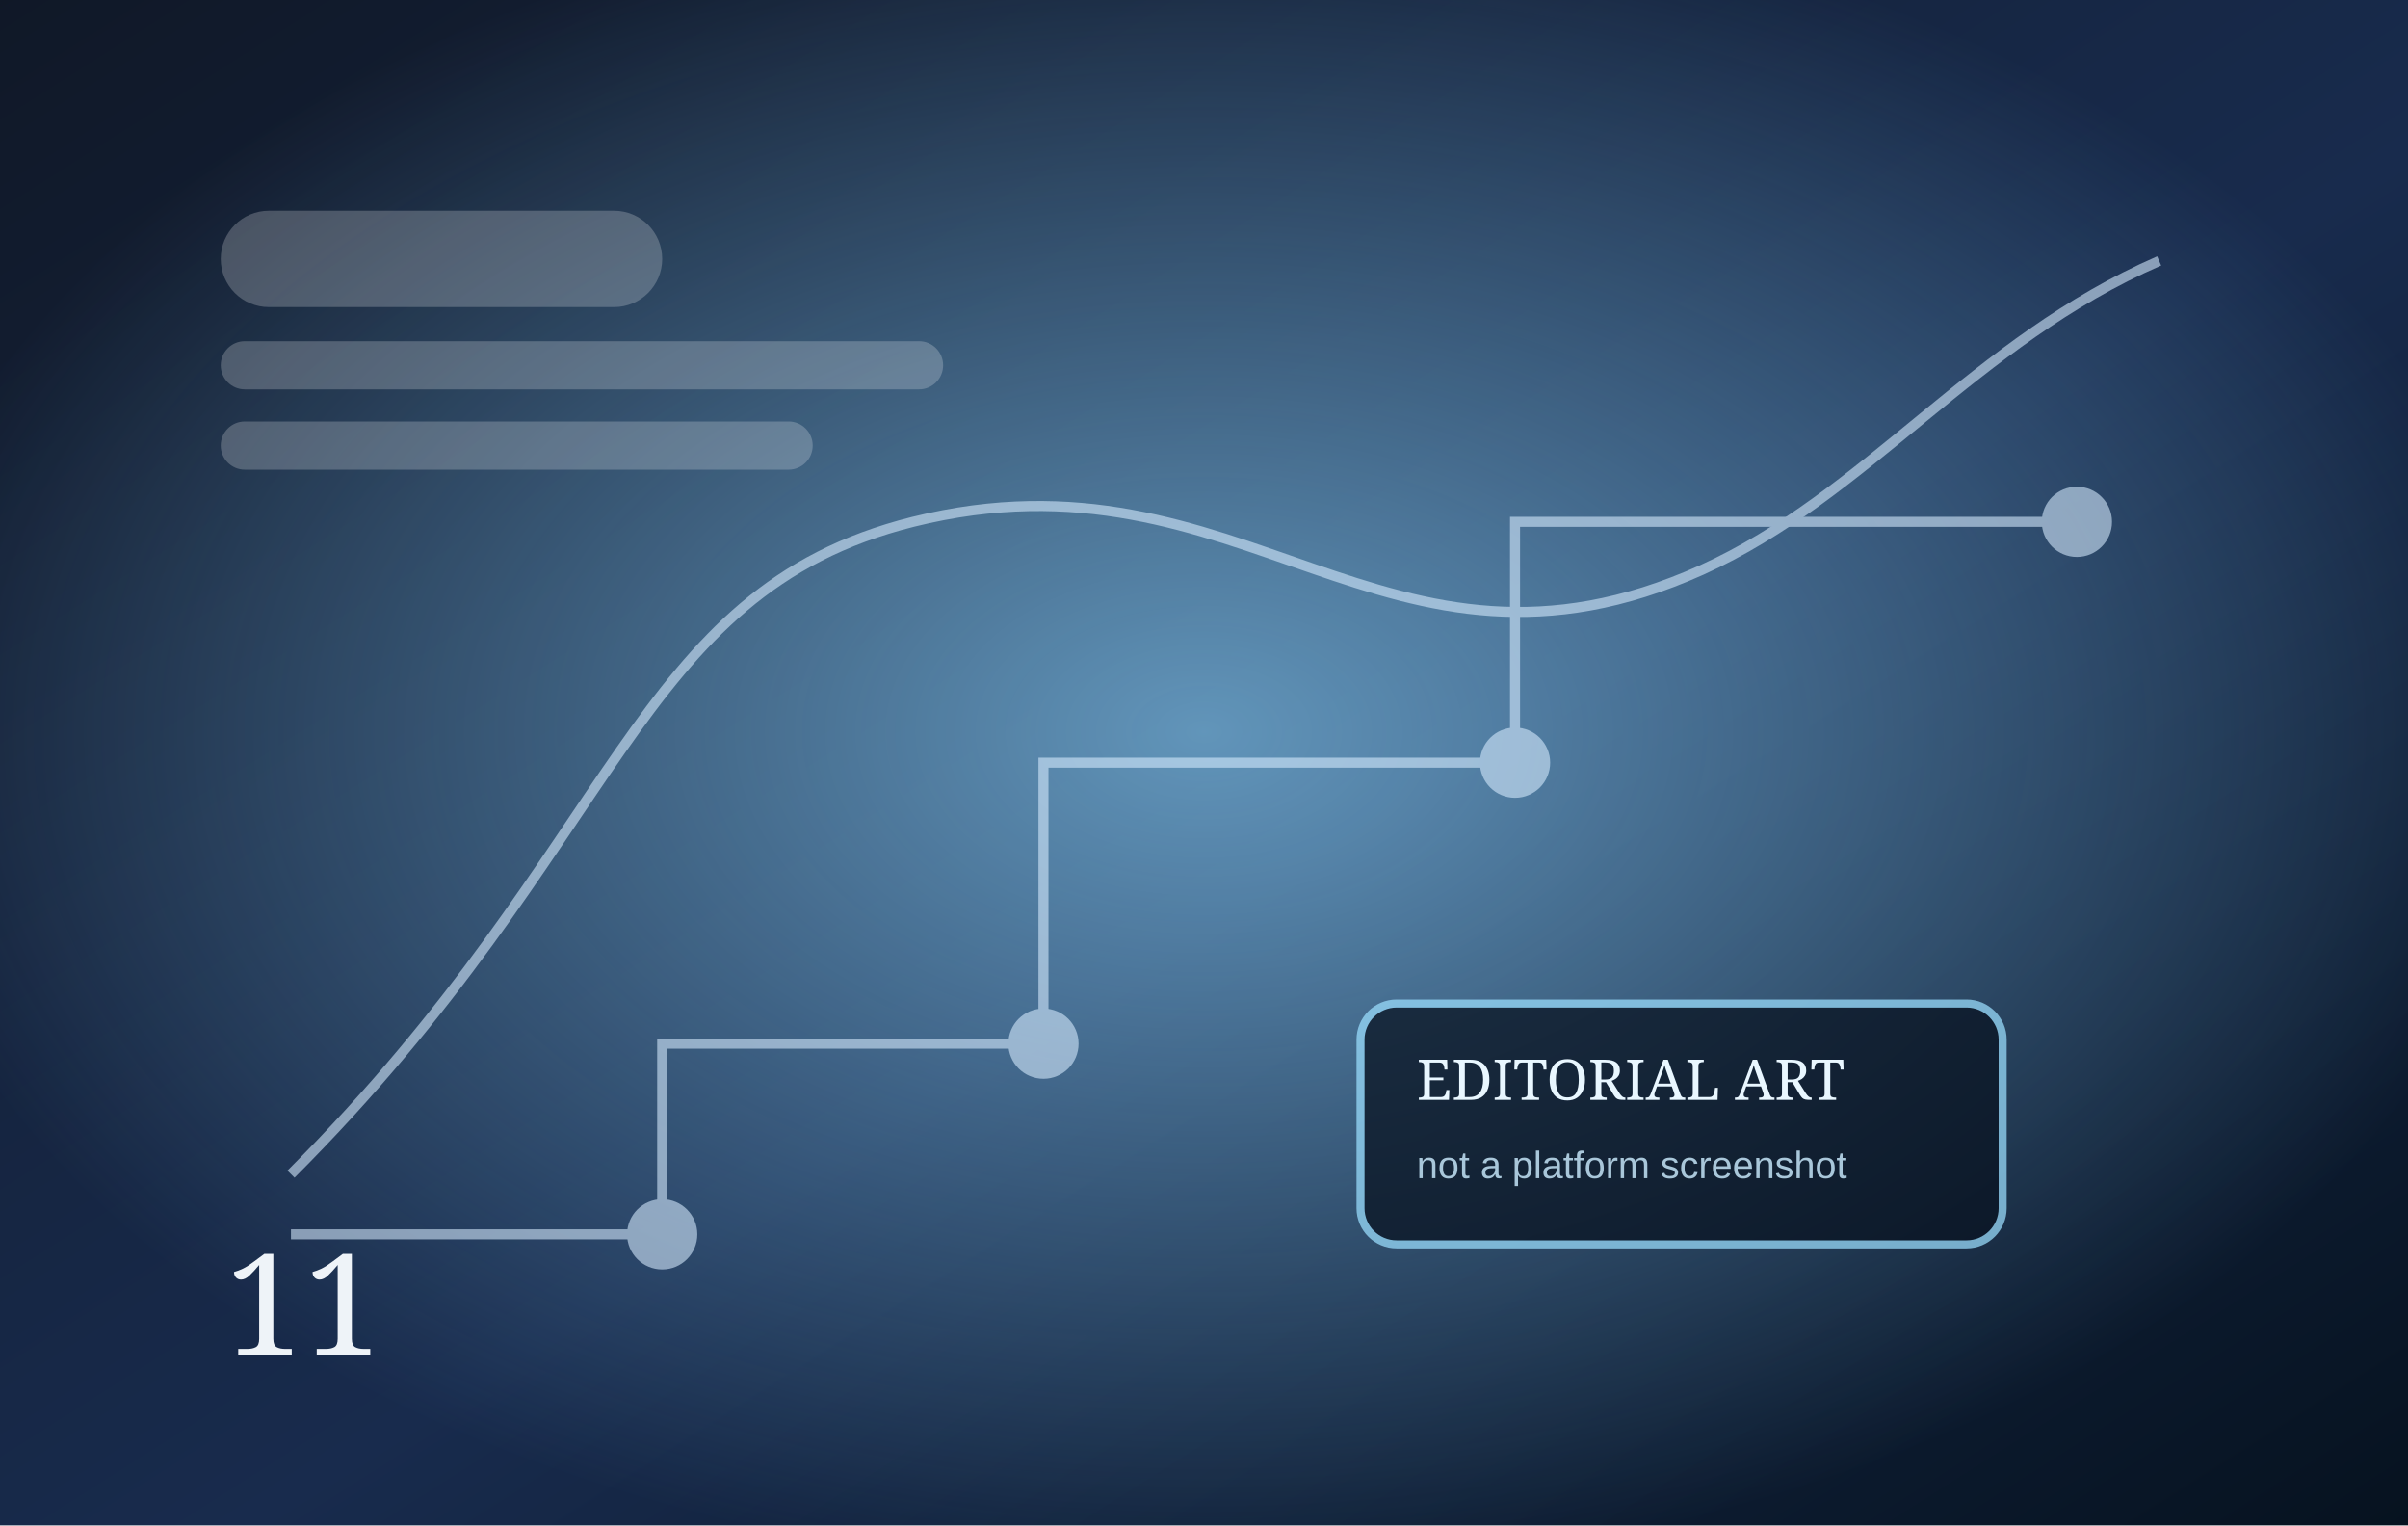
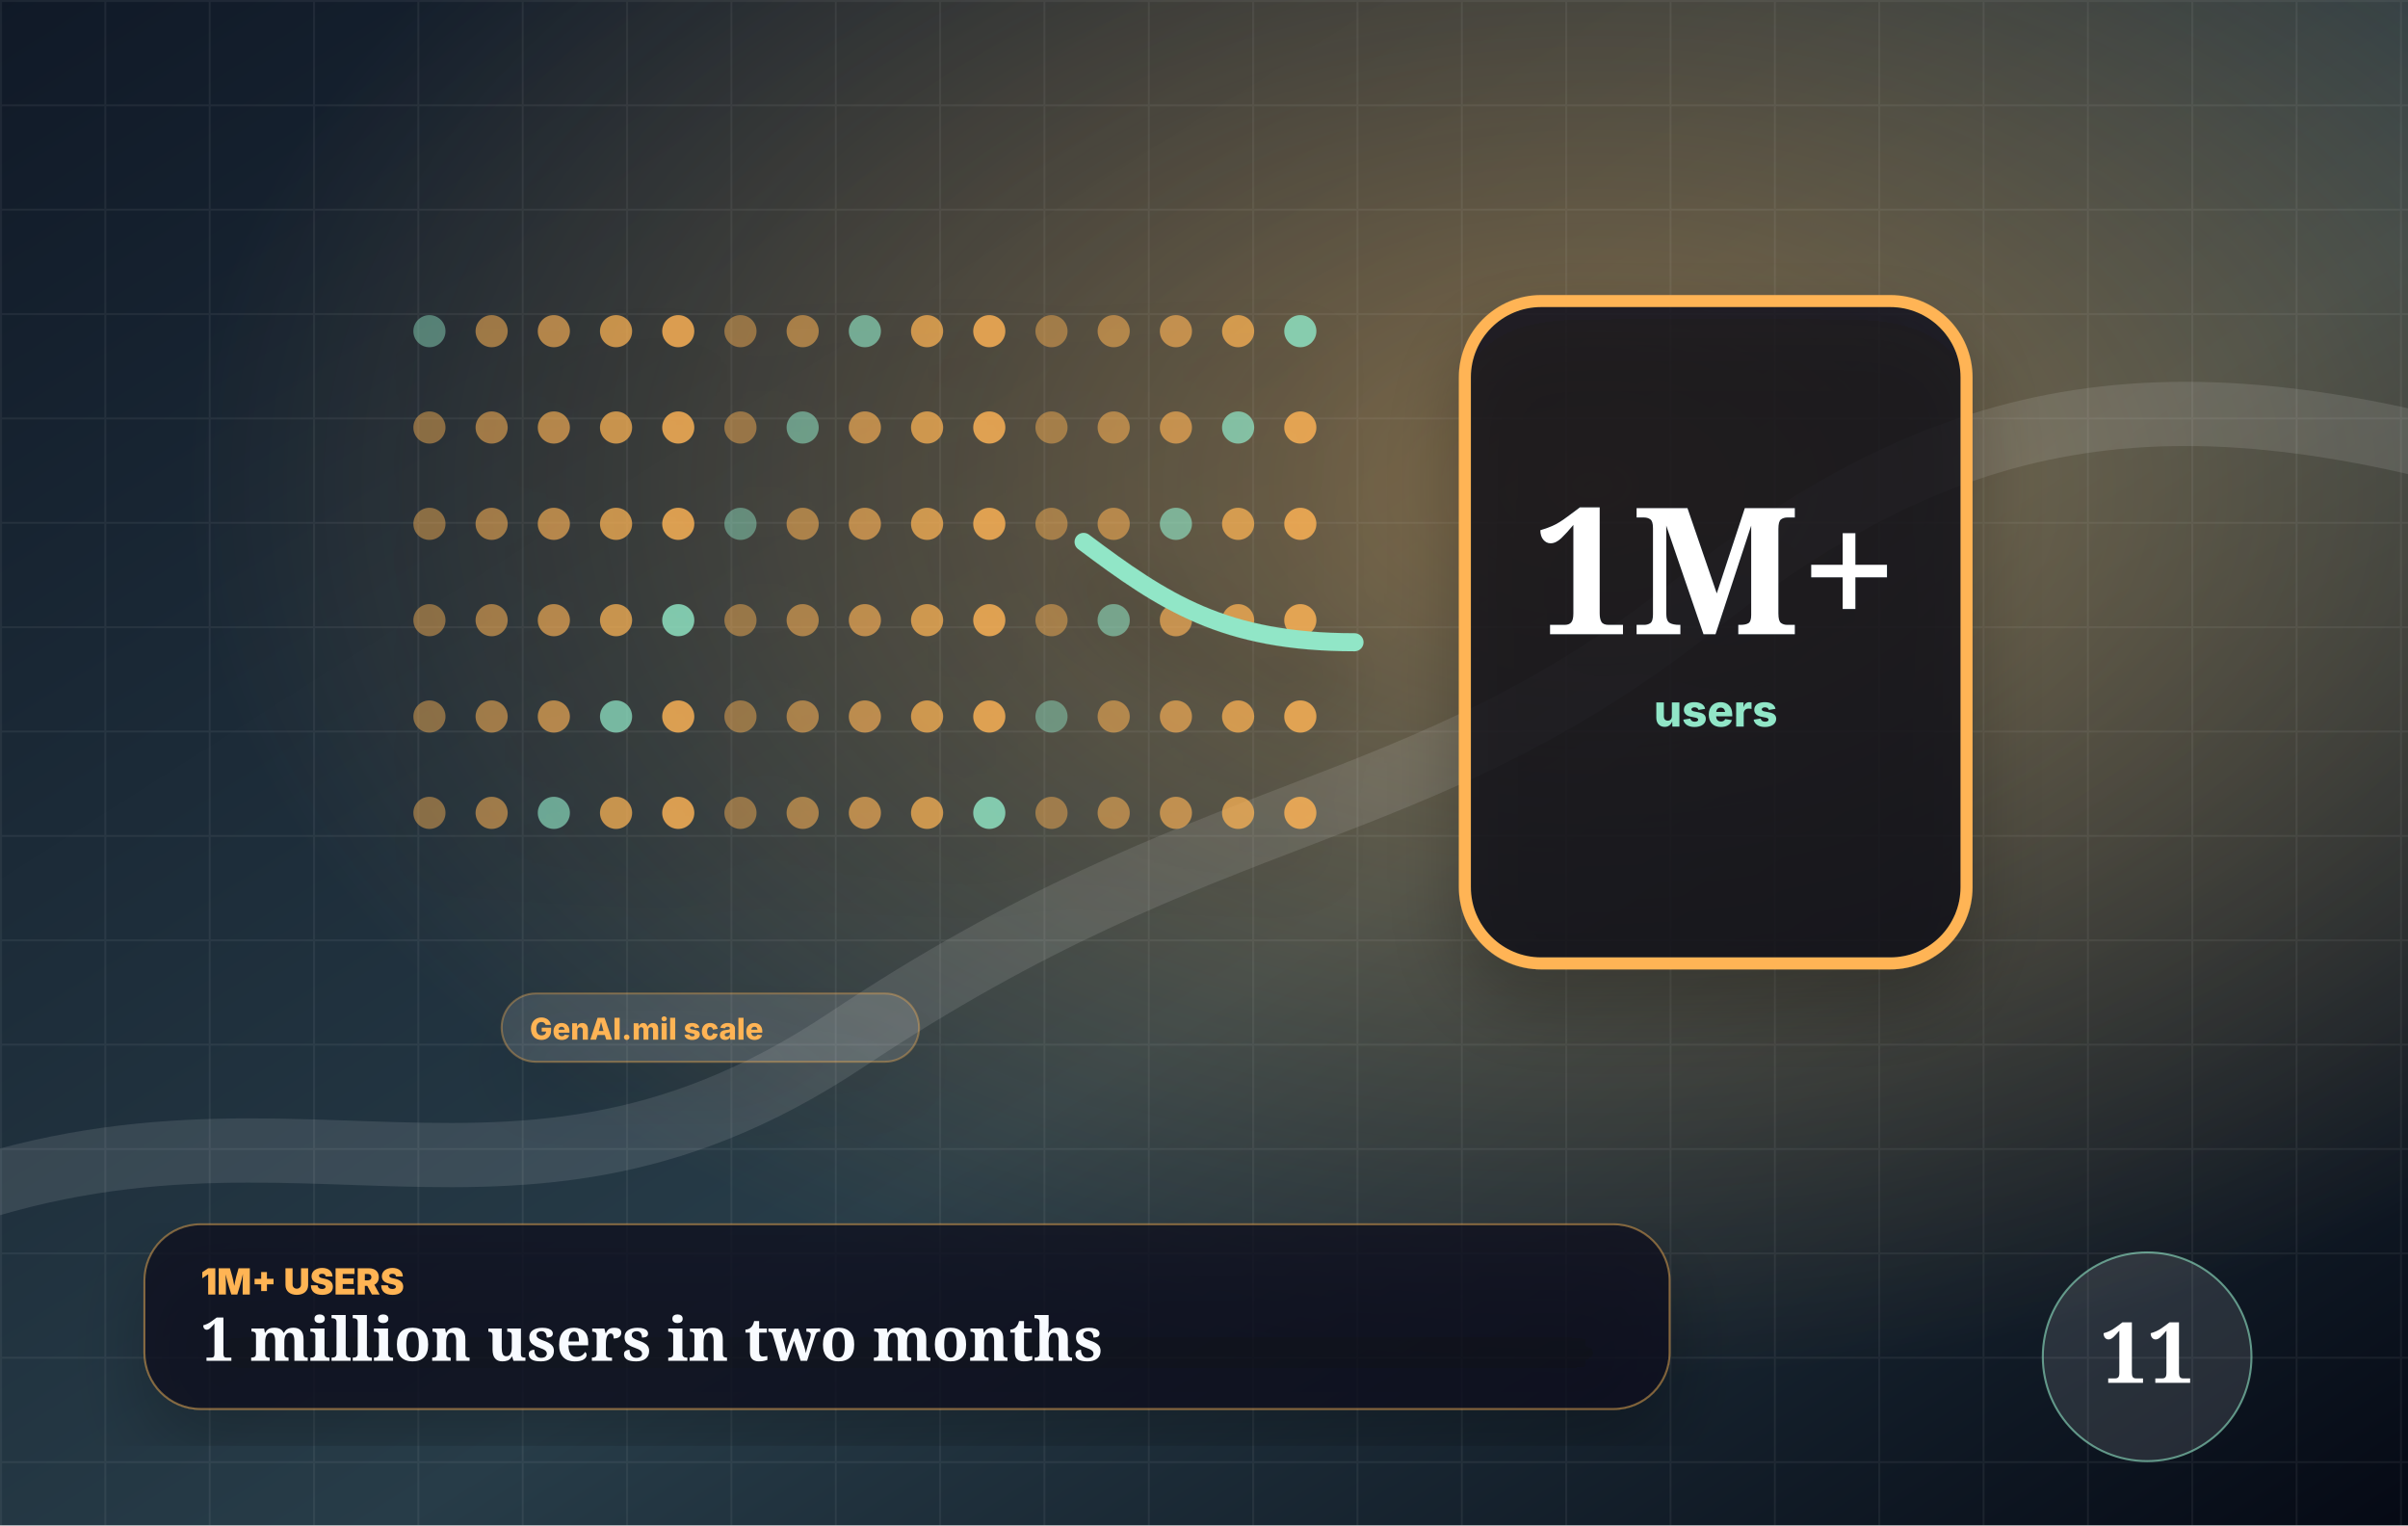
- <svg xmlns="http://www.w3.org/2000/svg" width="1200" height="760" viewBox="0 0 1200 760" role="img" aria-labelledby="title desc">
+ <svg xmlns="http://www.w3.org/2000/svg" width="1200" height="760" viewBox="0 0 1200 760" role="img" aria-labelledby="title-11 desc-11">
  <defs>
-     <linearGradient id="g" x1="0" y1="0" x2="1" y2="1">
-       <stop offset="0" stop-color="#101827" />
-       <stop offset="0.55" stop-color="#182b4d" />
-       <stop offset="1" stop-color="#06121f" />
+     <linearGradient id="bg-11" x1="0" y1="0" x2="1" y2="1">
+       <stop offset="0" stop-color="#101927" />
+       <stop offset="0.58" stop-color="#273c48" />
+       <stop offset="1" stop-color="#050914" />
    </linearGradient>
-     <radialGradient id="r" cx="50%" cy="48%" r="55%">
-       <stop offset="0" stop-color="#8fd7ff" stop-opacity="0.62" />
-       <stop offset="1" stop-color="#8fd7ff" stop-opacity="0" />
+     <radialGradient id="glow-11" cx="66%" cy="32%" r="58%">
+       <stop offset="0" stop-color="#ffb454" stop-opacity="0.42" />
+       <stop offset="1" stop-color="#ffb454" stop-opacity="0" />
    </radialGradient>
+     <pattern id="grid-11" width="52" height="52" patternUnits="userSpaceOnUse">
+       <path d="M52 0H0V52" fill="none" stroke="#ffffff" stroke-opacity="0.055" stroke-width="2" />
+     </pattern>
+     <filter id="soft-11" x="-20%" y="-20%" width="140%" height="140%">
+       <feDropShadow dx="0" dy="18" stdDeviation="18" flood-color="#000000" flood-opacity="0.32" />
+     </filter>
  </defs>
-   <rect width="1200" height="760" fill="url(#g)" />
-   <rect width="1200" height="760" fill="url(#r)" />
-   <g opacity="0.58" stroke="#d7ecff" stroke-width="5" fill="none">
-     <path d="M145 585 C310 420 315 295 455 260 C620 219 690 355 848 284 C930 247 984 170 1076 130" />
-     <path d="M145 615 L330 615 L330 520 L520 520 L520 380 L755 380 L755 260 L1035 260" />
-     <circle cx="330" cy="615" r="15" fill="#d7ecff" />
-     <circle cx="520" cy="520" r="15" fill="#d7ecff" />
-     <circle cx="755" cy="380" r="15" fill="#d7ecff" />
-     <circle cx="1035" cy="260" r="15" fill="#d7ecff" />
+   <rect width="1200" height="760" fill="url(#bg-11)" />
+   <rect width="1200" height="760" fill="url(#glow-11)" />
+   <rect width="1200" height="760" fill="url(#grid-11)" />
+   <path d="M-80 620C130 515 242 638 422 518C605 396 704 412 844 302C973 201 1082 178 1280 242" fill="none" stroke="#ffffff" stroke-opacity="0.11" stroke-width="32" />
+   <g filter="url(#soft-11)">
+     <rect x="730" y="150" width="250" height="330" rx="38" fill="#08111f" fill-opacity="0.78" stroke="#ffb454" stroke-width="6" />
+     <text x="855" y="316" font-family="Georgia, serif" font-size="88" font-weight="900" fill="#fff" text-anchor="middle">1M+</text>
+     <text x="855" y="362" font-family="Inter, Arial" font-size="22" font-weight="800" fill="#91e6c7" text-anchor="middle">users</text>
+     <circle cx="214" cy="165" r="8" fill="#91e6c7" fill-opacity="0.45" />
+     <circle cx="245" cy="165" r="8" fill="#ffb454" fill-opacity="0.54" />
+     <circle cx="276" cy="165" r="8" fill="#ffb454" fill-opacity="0.63" />
+     <circle cx="307" cy="165" r="8" fill="#ffb454" fill-opacity="0.72" />
+     <circle cx="338" cy="165" r="8" fill="#ffb454" fill-opacity="0.81" />
+     <circle cx="369" cy="165" r="8" fill="#ffb454" fill-opacity="0.45" />
+     <circle cx="400" cy="165" r="8" fill="#ffb454" fill-opacity="0.54" />
+     <circle cx="431" cy="165" r="8" fill="#91e6c7" fill-opacity="0.63" />
+     <circle cx="462" cy="165" r="8" fill="#ffb454" fill-opacity="0.72" />
+     <circle cx="493" cy="165" r="8" fill="#ffb454" fill-opacity="0.81" />
+     <circle cx="524" cy="165" r="8" fill="#ffb454" fill-opacity="0.45" />
+     <circle cx="555" cy="165" r="8" fill="#ffb454" fill-opacity="0.54" />
+     <circle cx="586" cy="165" r="8" fill="#ffb454" fill-opacity="0.63" />
+     <circle cx="617" cy="165" r="8" fill="#ffb454" fill-opacity="0.72" />
+     <circle cx="648" cy="165" r="8" fill="#91e6c7" fill-opacity="0.81" />
+     <circle cx="214" cy="213" r="8" fill="#ffb454" fill-opacity="0.45" />
+     <circle cx="245" cy="213" r="8" fill="#ffb454" fill-opacity="0.54" />
+     <circle cx="276" cy="213" r="8" fill="#ffb454" fill-opacity="0.63" />
+     <circle cx="307" cy="213" r="8" fill="#ffb454" fill-opacity="0.72" />
+     <circle cx="338" cy="213" r="8" fill="#ffb454" fill-opacity="0.81" />
+     <circle cx="369" cy="213" r="8" fill="#ffb454" fill-opacity="0.45" />
+     <circle cx="400" cy="213" r="8" fill="#91e6c7" fill-opacity="0.54" />
+     <circle cx="431" cy="213" r="8" fill="#ffb454" fill-opacity="0.63" />
+     <circle cx="462" cy="213" r="8" fill="#ffb454" fill-opacity="0.72" />
+     <circle cx="493" cy="213" r="8" fill="#ffb454" fill-opacity="0.81" />
+     <circle cx="524" cy="213" r="8" fill="#ffb454" fill-opacity="0.45" />
+     <circle cx="555" cy="213" r="8" fill="#ffb454" fill-opacity="0.54" />
+     <circle cx="586" cy="213" r="8" fill="#ffb454" fill-opacity="0.63" />
+     <circle cx="617" cy="213" r="8" fill="#91e6c7" fill-opacity="0.72" />
+     <circle cx="648" cy="213" r="8" fill="#ffb454" fill-opacity="0.81" />
+     <circle cx="214" cy="261" r="8" fill="#ffb454" fill-opacity="0.45" />
+     <circle cx="245" cy="261" r="8" fill="#ffb454" fill-opacity="0.54" />
+     <circle cx="276" cy="261" r="8" fill="#ffb454" fill-opacity="0.63" />
+     <circle cx="307" cy="261" r="8" fill="#ffb454" fill-opacity="0.72" />
+     <circle cx="338" cy="261" r="8" fill="#ffb454" fill-opacity="0.81" />
+     <circle cx="369" cy="261" r="8" fill="#91e6c7" fill-opacity="0.45" />
+     <circle cx="400" cy="261" r="8" fill="#ffb454" fill-opacity="0.54" />
+     <circle cx="431" cy="261" r="8" fill="#ffb454" fill-opacity="0.63" />
+     <circle cx="462" cy="261" r="8" fill="#ffb454" fill-opacity="0.72" />
+     <circle cx="493" cy="261" r="8" fill="#ffb454" fill-opacity="0.81" />
+     <circle cx="524" cy="261" r="8" fill="#ffb454" fill-opacity="0.45" />
+     <circle cx="555" cy="261" r="8" fill="#ffb454" fill-opacity="0.54" />
+     <circle cx="586" cy="261" r="8" fill="#91e6c7" fill-opacity="0.63" />
+     <circle cx="617" cy="261" r="8" fill="#ffb454" fill-opacity="0.72" />
+     <circle cx="648" cy="261" r="8" fill="#ffb454" fill-opacity="0.81" />
+     <circle cx="214" cy="309" r="8" fill="#ffb454" fill-opacity="0.45" />
+     <circle cx="245" cy="309" r="8" fill="#ffb454" fill-opacity="0.54" />
+     <circle cx="276" cy="309" r="8" fill="#ffb454" fill-opacity="0.63" />
+     <circle cx="307" cy="309" r="8" fill="#ffb454" fill-opacity="0.72" />
+     <circle cx="338" cy="309" r="8" fill="#91e6c7" fill-opacity="0.81" />
+     <circle cx="369" cy="309" r="8" fill="#ffb454" fill-opacity="0.45" />
+     <circle cx="400" cy="309" r="8" fill="#ffb454" fill-opacity="0.54" />
+     <circle cx="431" cy="309" r="8" fill="#ffb454" fill-opacity="0.63" />
+     <circle cx="462" cy="309" r="8" fill="#ffb454" fill-opacity="0.72" />
+     <circle cx="493" cy="309" r="8" fill="#ffb454" fill-opacity="0.81" />
+     <circle cx="524" cy="309" r="8" fill="#ffb454" fill-opacity="0.45" />
+     <circle cx="555" cy="309" r="8" fill="#91e6c7" fill-opacity="0.54" />
+     <circle cx="586" cy="309" r="8" fill="#ffb454" fill-opacity="0.63" />
+     <circle cx="617" cy="309" r="8" fill="#ffb454" fill-opacity="0.72" />
+     <circle cx="648" cy="309" r="8" fill="#ffb454" fill-opacity="0.81" />
+     <circle cx="214" cy="357" r="8" fill="#ffb454" fill-opacity="0.45" />
+     <circle cx="245" cy="357" r="8" fill="#ffb454" fill-opacity="0.54" />
+     <circle cx="276" cy="357" r="8" fill="#ffb454" fill-opacity="0.63" />
+     <circle cx="307" cy="357" r="8" fill="#91e6c7" fill-opacity="0.72" />
+     <circle cx="338" cy="357" r="8" fill="#ffb454" fill-opacity="0.81" />
+     <circle cx="369" cy="357" r="8" fill="#ffb454" fill-opacity="0.45" />
+     <circle cx="400" cy="357" r="8" fill="#ffb454" fill-opacity="0.54" />
+     <circle cx="431" cy="357" r="8" fill="#ffb454" fill-opacity="0.63" />
+     <circle cx="462" cy="357" r="8" fill="#ffb454" fill-opacity="0.72" />
+     <circle cx="493" cy="357" r="8" fill="#ffb454" fill-opacity="0.81" />
+     <circle cx="524" cy="357" r="8" fill="#91e6c7" fill-opacity="0.45" />
+     <circle cx="555" cy="357" r="8" fill="#ffb454" fill-opacity="0.54" />
+     <circle cx="586" cy="357" r="8" fill="#ffb454" fill-opacity="0.63" />
+     <circle cx="617" cy="357" r="8" fill="#ffb454" fill-opacity="0.72" />
+     <circle cx="648" cy="357" r="8" fill="#ffb454" fill-opacity="0.81" />
+     <circle cx="214" cy="405" r="8" fill="#ffb454" fill-opacity="0.45" />
+     <circle cx="245" cy="405" r="8" fill="#ffb454" fill-opacity="0.54" />
+     <circle cx="276" cy="405" r="8" fill="#91e6c7" fill-opacity="0.63" />
+     <circle cx="307" cy="405" r="8" fill="#ffb454" fill-opacity="0.72" />
+     <circle cx="338" cy="405" r="8" fill="#ffb454" fill-opacity="0.81" />
+     <circle cx="369" cy="405" r="8" fill="#ffb454" fill-opacity="0.45" />
+     <circle cx="400" cy="405" r="8" fill="#ffb454" fill-opacity="0.54" />
+     <circle cx="431" cy="405" r="8" fill="#ffb454" fill-opacity="0.63" />
+     <circle cx="462" cy="405" r="8" fill="#ffb454" fill-opacity="0.72" />
+     <circle cx="493" cy="405" r="8" fill="#91e6c7" fill-opacity="0.81" />
+     <circle cx="524" cy="405" r="8" fill="#ffb454" fill-opacity="0.45" />
+     <circle cx="555" cy="405" r="8" fill="#ffb454" fill-opacity="0.54" />
+     <circle cx="586" cy="405" r="8" fill="#ffb454" fill-opacity="0.63" />
+     <circle cx="617" cy="405" r="8" fill="#ffb454" fill-opacity="0.72" />
+     <circle cx="648" cy="405" r="8" fill="#ffb454" fill-opacity="0.81" />
+     <path d="M675 320C610 320 580 300 540 270" fill="none" stroke="#91e6c7" stroke-width="9" stroke-linecap="round" />
+     <g>
+       <rect x="250" y="495" width="208" height="34" rx="17" fill="#ffffff" fill-opacity="0.12" stroke="#ffb454" stroke-opacity="0.35" />
+       <text x="264" y="518" font-family="Inter, Arial, sans-serif" font-size="15" font-weight="800" fill="#ffb454">GenAI.mil scale</text>
+     </g>
  </g>
-   <g opacity="0.22" fill="#ffffff">
-     <rect x="110" y="105" width="220" height="48" rx="24" />
-     <rect x="110" y="170" width="360" height="24" rx="12" />
-     <rect x="110" y="210" width="295" height="24" rx="12" />
+   <g transform="translate(72 610)">
+     <rect x="0" y="0" width="760" height="92" rx="28" fill="#08111f" fill-opacity="0.74" stroke="#ffb454" stroke-opacity="0.45" filter="url(#soft-11)" />
+     <text x="28" y="35" font-family="Inter, Arial, sans-serif" font-size="18" font-weight="900" fill="#ffb454" text-anchor="start">1M+ USERS</text>
+     <text x="28" y="68" font-family="Georgia, serif" font-size="30" font-weight="850" fill="#f8fbff" text-anchor="start">1 million users in two months</text>
  </g>
-   <g transform="translate(678 500)">
-     <rect x="0" y="0" width="320" height="120" rx="18" fill="#07111f" opacity="0.72" stroke="#9bdfff" stroke-width="4" />
-     <text x="28" y="48" font-family="Georgia, serif" font-size="28" fill="#e9f7ff">EDITORIAL ART</text>
-     <text x="28" y="87" font-family="Arial, sans-serif" font-size="19" fill="#a9c7da">not a platform screenshot</text>
+   <g transform="translate(1018 624)">
+     <circle cx="52" cy="52" r="52" fill="#ffffff" fill-opacity="0.11" stroke="#91e6c7" stroke-opacity="0.6" />
+     <text x="52" y="65" font-family="Georgia, serif" font-size="42" font-weight="900" fill="#ffffff" text-anchor="middle">11</text>
  </g>
-   <text x="112" y="675" font-family="Georgia, serif" font-size="70" fill="#f7fbff" opacity="0.96">11</text>
</svg>
